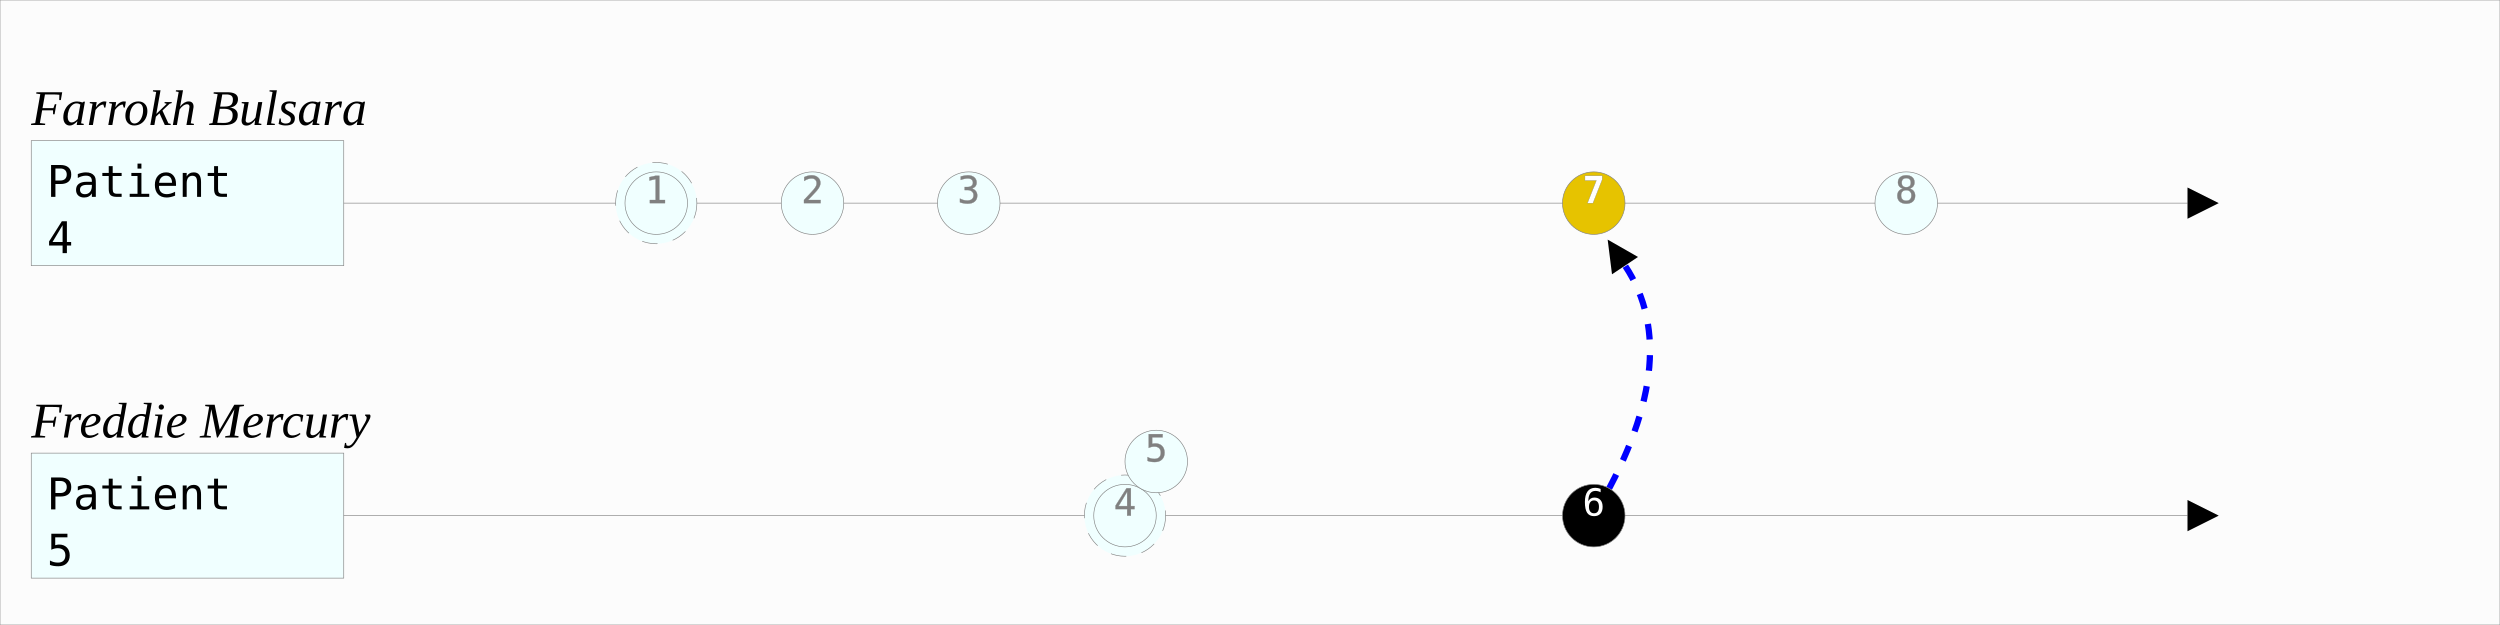
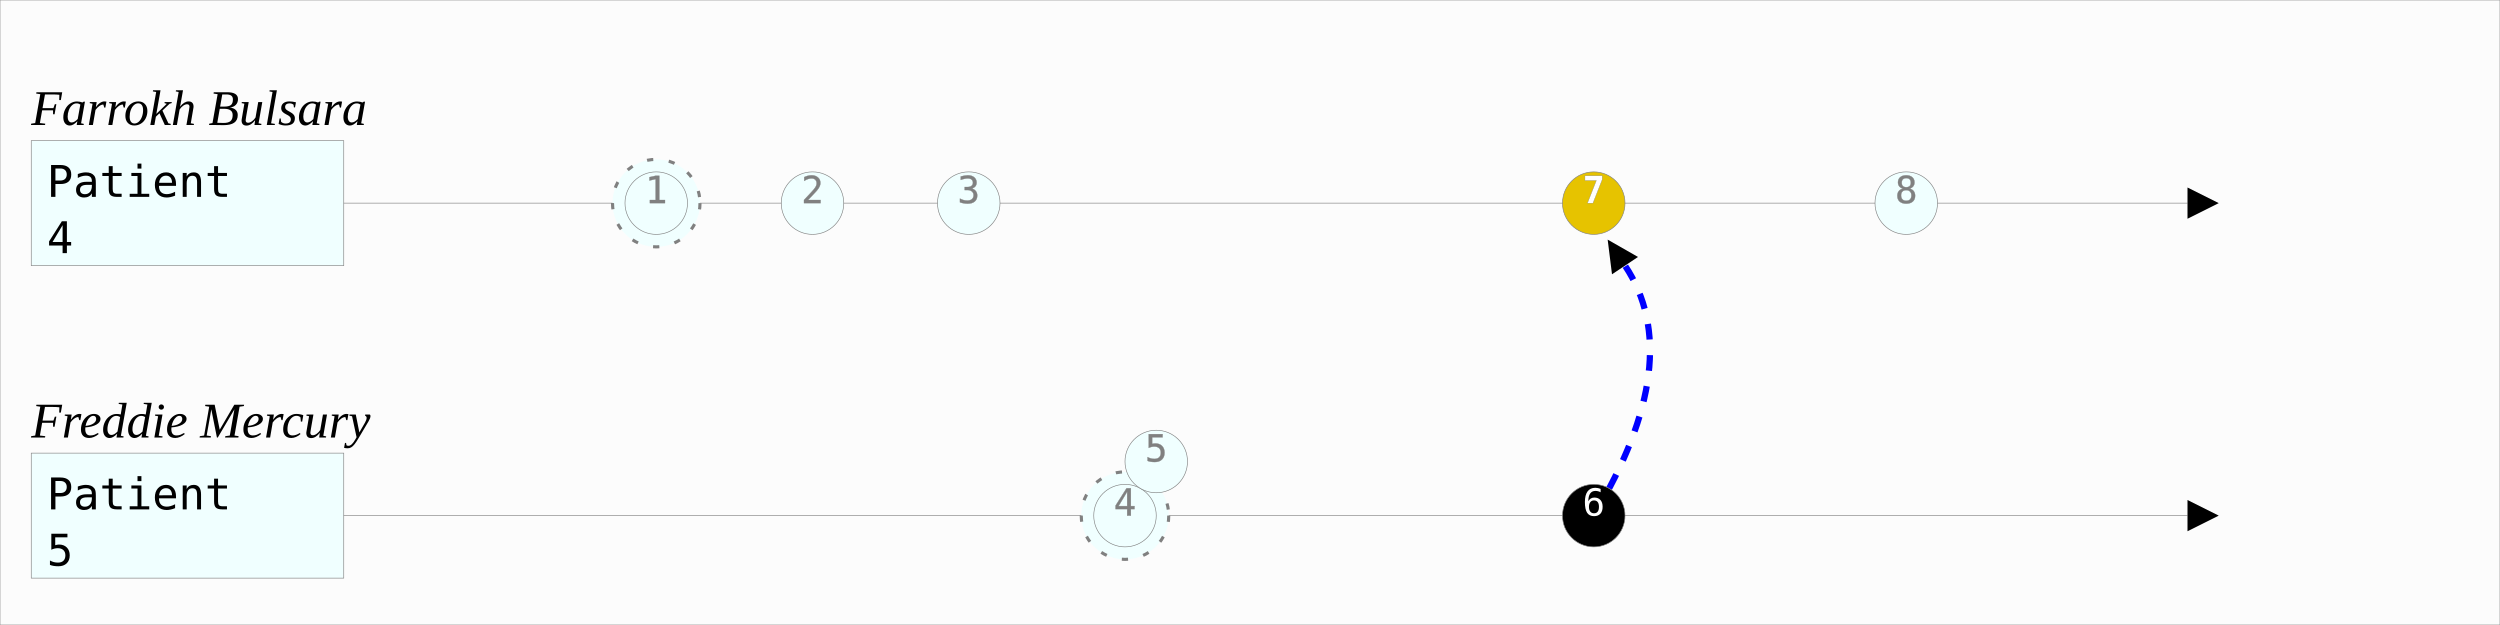
<svg xmlns="http://www.w3.org/2000/svg" height="200" width="800.0">
-   <style>/*  */
-         .background {
-             fill: #FCFCFC;
-             stroke-width: 0.2;
-             stroke: grey;
-         }
-         .aggregate {
-             fill: azure;
-             stroke-width: 0.2;
-             stroke: grey;
-         }
-         .aggregateText {
-             font-family: Menlo, monospace;
-             font-size: 14px;
-         }
-         .aggregateHeader {
-             font-family: "Times New Roman", serif;
-             font-size: 16px;
-             font-style: italic;
-         }
- 
-         .eventLine {
-             stroke: grey;
-             stroke-width: 0.2;
-         }
- 
-         .eventCreated {
-             fill: #FCFCFC;
-             stroke-width: 0.4;
-             stroke: #222;
-         }
-         .event circle {
-             fill: azure;
-             stroke-width: 0.2;
-             stroke: grey;
-         }
-         .event.Revert circle {
-             fill: #ffe5e5;
-         }
-         .event text {
-             font-family: Menlo, monospace;
-             font-size: 12px;
-             stroke: grey;
-             stroke-width: 0.1;
-             fill: grey;
-         }
-         .event circle.reverted {
-             fill: lightgrey !important;
-         }
-         
-         .event.DeprecatedBy circle {
-             fill: black;
-         }
-         .event.DeprecatedBy text {
-             fill: white;
-             stroke-width: 0;
-             font-weight: 100;
-         }
-         
-         .event.Deprecates circle {
-             fill: #e6c300;
-         }
-         .event.Deprecates text {
-             fill: white;
-             font-weight: bold;
-         }
-         .event.Join circle {
-             stroke-width: 2;
-             stroke: #e6c300;
-         }
-         .event.Disjoin circle {
-             stroke-width: 2;
-         }
-         /*  */</style>
+   <style>/*  */.background {
+   fill: #FCFCFC;
+   stroke-width: 0.2;
+   stroke: grey;
+ }
+ .aggregate rect {
+   fill: azure;
+   stroke-width: 0.2;
+   stroke: grey;
+ }
+ .aggregate text {
+   font-family: Menlo, monospace;
+   font-size: 14px;
+ }
+ .aggregate .description {
+   font-family: "Times New Roman", serif;
+   font-size: 16px;
+   font-style: italic;
+ }
+ .aggregate line {
+   stroke: grey;
+   stroke-width: 0.2;
+ }
+ .event path {
+   fill: transparent;
+   stroke-width: 2;
+ }
+ .event circle {
+   fill: azure;
+   stroke-width: 0.2;
+   stroke: grey;
+ }
+ .event text {
+   font-family: Menlo, monospace;
+   font-size: 12px;
+   stroke: grey;
+   stroke-width: 0.1;
+   fill: grey;
+   text-anchor: middle;
+   alignment-baseline: central;
+ }
+ .event circle.reverted {
+   fill: lightgrey !important;
+ }
+ .event.reverted path {
+   stroke-width: 0.2;
+ }
+ .event.Revert circle {
+   fill: #ffe5e5;
+ }
+ .event.Revert path {
+   stroke: red;
+   stroke-dasharray: 5, 5;
+   marker-end: url(#triangle);
+ }
+ .eventCreated {
+   fill: #FCFCFC;
+   stroke-width: 1 !important;
+   stroke: #222;
+ }
+ .event.DeprecatedBy circle {
+   fill: black;
+ }
+ .event.DeprecatedBy text {
+   fill: white;
+   stroke-width: 0;
+   font-weight: 100;
+ }
+ .event.DeprecatedBy path {
+   stroke: blue;
+   stroke-dasharray: 5, 5;
+   marker-end: url(#triangle);
+ }
+ .event.Deprecates circle {
+   fill: #e6c300;
+ }
+ .event.Deprecates text {
+   fill: white;
+   font-weight: bold;
+ }
+ .event.Join circle {
+   stroke-width: 2;
+   stroke: #e6c300;
+ }
+ .event.Join path {
+   stroke: #e6c300;
+   stroke-dasharray: 5, 5;
+ }
+ .event.Disjoin circle {
+   stroke-width: 2;
+ }
+ .event.Disjoin path {
+   stroke: gray;
+   stroke-dasharray: 2, 5;
+ }
+ /*  */</style>
  <rect x="0" y="0" width="800.0" height="200" class="background" />
  <defs>
    <marker id="triangle" viewBox="0 0 10 10" refX="0" refY="5" markerWidth="10" markerHeight="10" orient="auto" markerUnits="userSpaceOnUse">
      <path d="M 0 0 L 10 5 L 0 10 z" />
    </marker>
  </defs>
-   <g id="aggregate142267798">
-     <rect x="10" y="45" width="100" height="40" class="aggregate" />
-     <text x="15" y="63" class="aggregateText">Patient</text>
-     <text x="15" y="81" class="aggregateText">4</text>
-     <text x="10" y="40" class="aggregateHeader">Farrokh Bulsara</text>
+   <g id="aggregate983648780" class="aggregate">
+     <rect x="10" y="45" width="100" height="40" />
+     <text x="15" y="63" class="type">Patient</text>
+     <text x="15" y="81" class="id">4</text>
+     <text x="10" y="40" class="description">Farrokh Bulsara</text>
    <line x1="110" y1="65" x2="700.0" y2="65" class="eventLine" marker-end="url(#triangle)" />
  </g>
-   <g id="event57310538" class="event Normal">
-     <circle cx="210" cy="65" r="13" stroke-dasharray="5, 5" class="eventCreated Normal" />
+   <g id="event89671693" class="event Normal ">
+     <circle cx="210" cy="65" r="14" stroke-dasharray="2, 5" class="eventCreated Normal" />
    <circle cx="210" cy="65" r="10" class="event Normal " />
-     <text x="210" y="65" class="eventId" text-anchor="middle" alignment-baseline="central">1</text>
+     <text x="210" y="65" class="eventId">1</text>
  </g>
-   <g id="event409776978" class="event Normal">
+   <g id="event1614077226" class="event Normal ">
    <circle cx="260" cy="65" r="10" class="event Normal " />
-     <text x="260" y="65" class="eventId" text-anchor="middle" alignment-baseline="central">2</text>
+     <text x="260" y="65" class="eventId">2</text>
  </g>
-   <g id="event515907501" class="event Normal">
+   <g id="event1005874166" class="event Normal ">
    <circle cx="310" cy="65" r="10" class="event Normal " />
-     <text x="310" y="65" class="eventId" text-anchor="middle" alignment-baseline="central">3</text>
+     <text x="310" y="65" class="eventId">3</text>
  </g>
-   <g id="event1078505350" class="event Deprecates">
+   <g id="event188069806" class="event Deprecates ">
    <circle cx="510" cy="65" r="10" class="event Deprecates " />
-     <text x="510" y="65" class="eventId" text-anchor="middle" alignment-baseline="central">7</text>
+     <text x="510" y="65" class="eventId">7</text>
  </g>
-   <g id="event270011112" class="event Normal">
+   <g id="event1282051813" class="event Normal ">
    <circle cx="610" cy="65" r="10" class="event Normal " />
-     <text x="610" y="65" class="eventId" text-anchor="middle" alignment-baseline="central">8</text>
+     <text x="610" y="65" class="eventId">8</text>
  </g>
-   <g id="aggregate1838402970">
-     <rect x="10" y="145" width="100" height="40" class="aggregate" />
-     <text x="15" y="163" class="aggregateText">Patient</text>
-     <text x="15" y="181" class="aggregateText">5</text>
-     <text x="10" y="140" class="aggregateHeader">Freddie Mercury</text>
+   <g id="aggregate175232975" class="aggregate">
+     <rect x="10" y="145" width="100" height="40" />
+     <text x="15" y="163" class="type">Patient</text>
+     <text x="15" y="181" class="id">5</text>
+     <text x="10" y="140" class="description">Freddie Mercury</text>
    <line x1="110" y1="165" x2="700.0" y2="165" class="eventLine" marker-end="url(#triangle)" />
  </g>
-   <g id="event1940953842" class="event Normal">
-     <circle cx="360" cy="165" r="13" stroke-dasharray="5, 5" class="eventCreated Normal" />
+   <g id="event306362028" class="event Normal ">
+     <circle cx="360" cy="165" r="14" stroke-dasharray="2, 5" class="eventCreated Normal" />
    <circle cx="360" cy="165" r="10" class="event Normal " />
-     <text x="360" y="165" class="eventId" text-anchor="middle" alignment-baseline="central">4</text>
+     <text x="360" y="165" class="eventId">4</text>
  </g>
-   <g id="event1988177821" class="event Normal">
+   <g id="event879557517" class="event Normal ">
    <circle cx="370" cy="147.679" r="10" class="event Normal " />
-     <text x="370" y="147.679" class="eventId" text-anchor="middle" alignment-baseline="central">5</text>
+     <text x="370" y="147.679" class="eventId">5</text>
  </g>
-   <g id="event647902447" class="event DeprecatedBy">
-     <path d="M510 165 Q 540 115, 520 85" stroke="blue" fill="transparent" stroke-dasharray="5, 5" stroke-width="2" marker-end="url(#triangle)" />
+   <g id="event745100867" class="event DeprecatedBy ">
+     <path d="M510 165 Q 540 115, 520 85" />
    <circle cx="510" cy="165" r="10" class="event DeprecatedBy " />
-     <text x="510" y="165" class="eventId" text-anchor="middle" alignment-baseline="central">6</text>
+     <text x="510" y="165" class="eventId">6</text>
  </g>
</svg>
